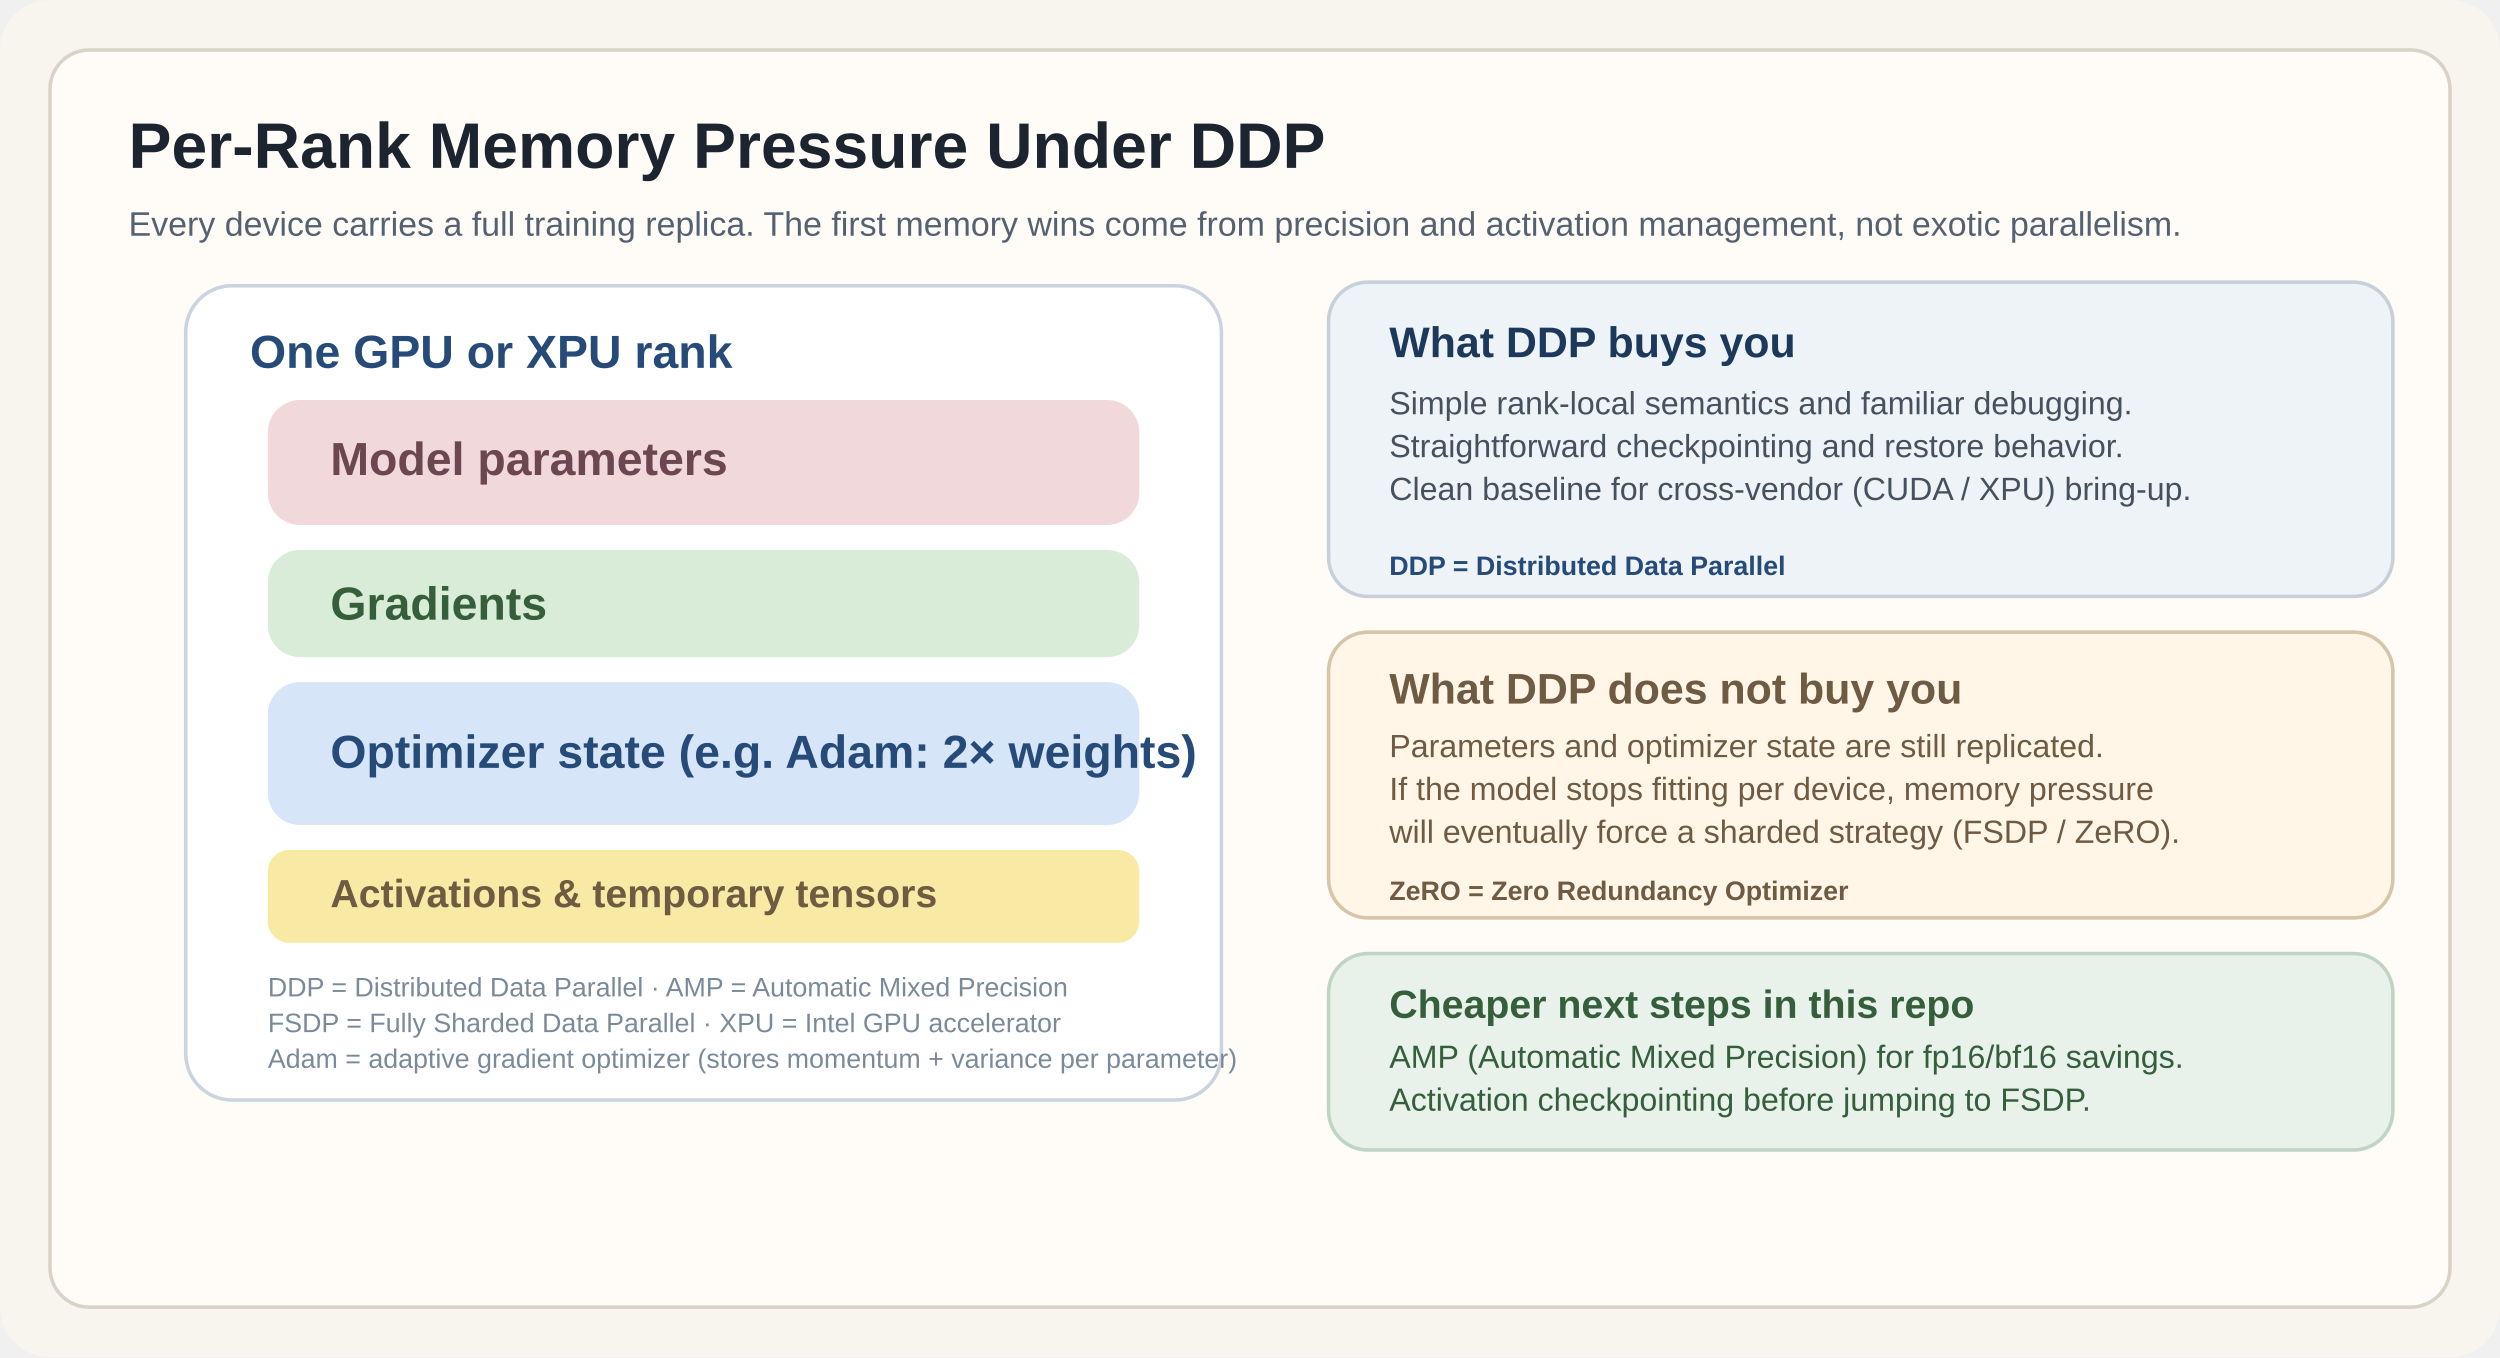
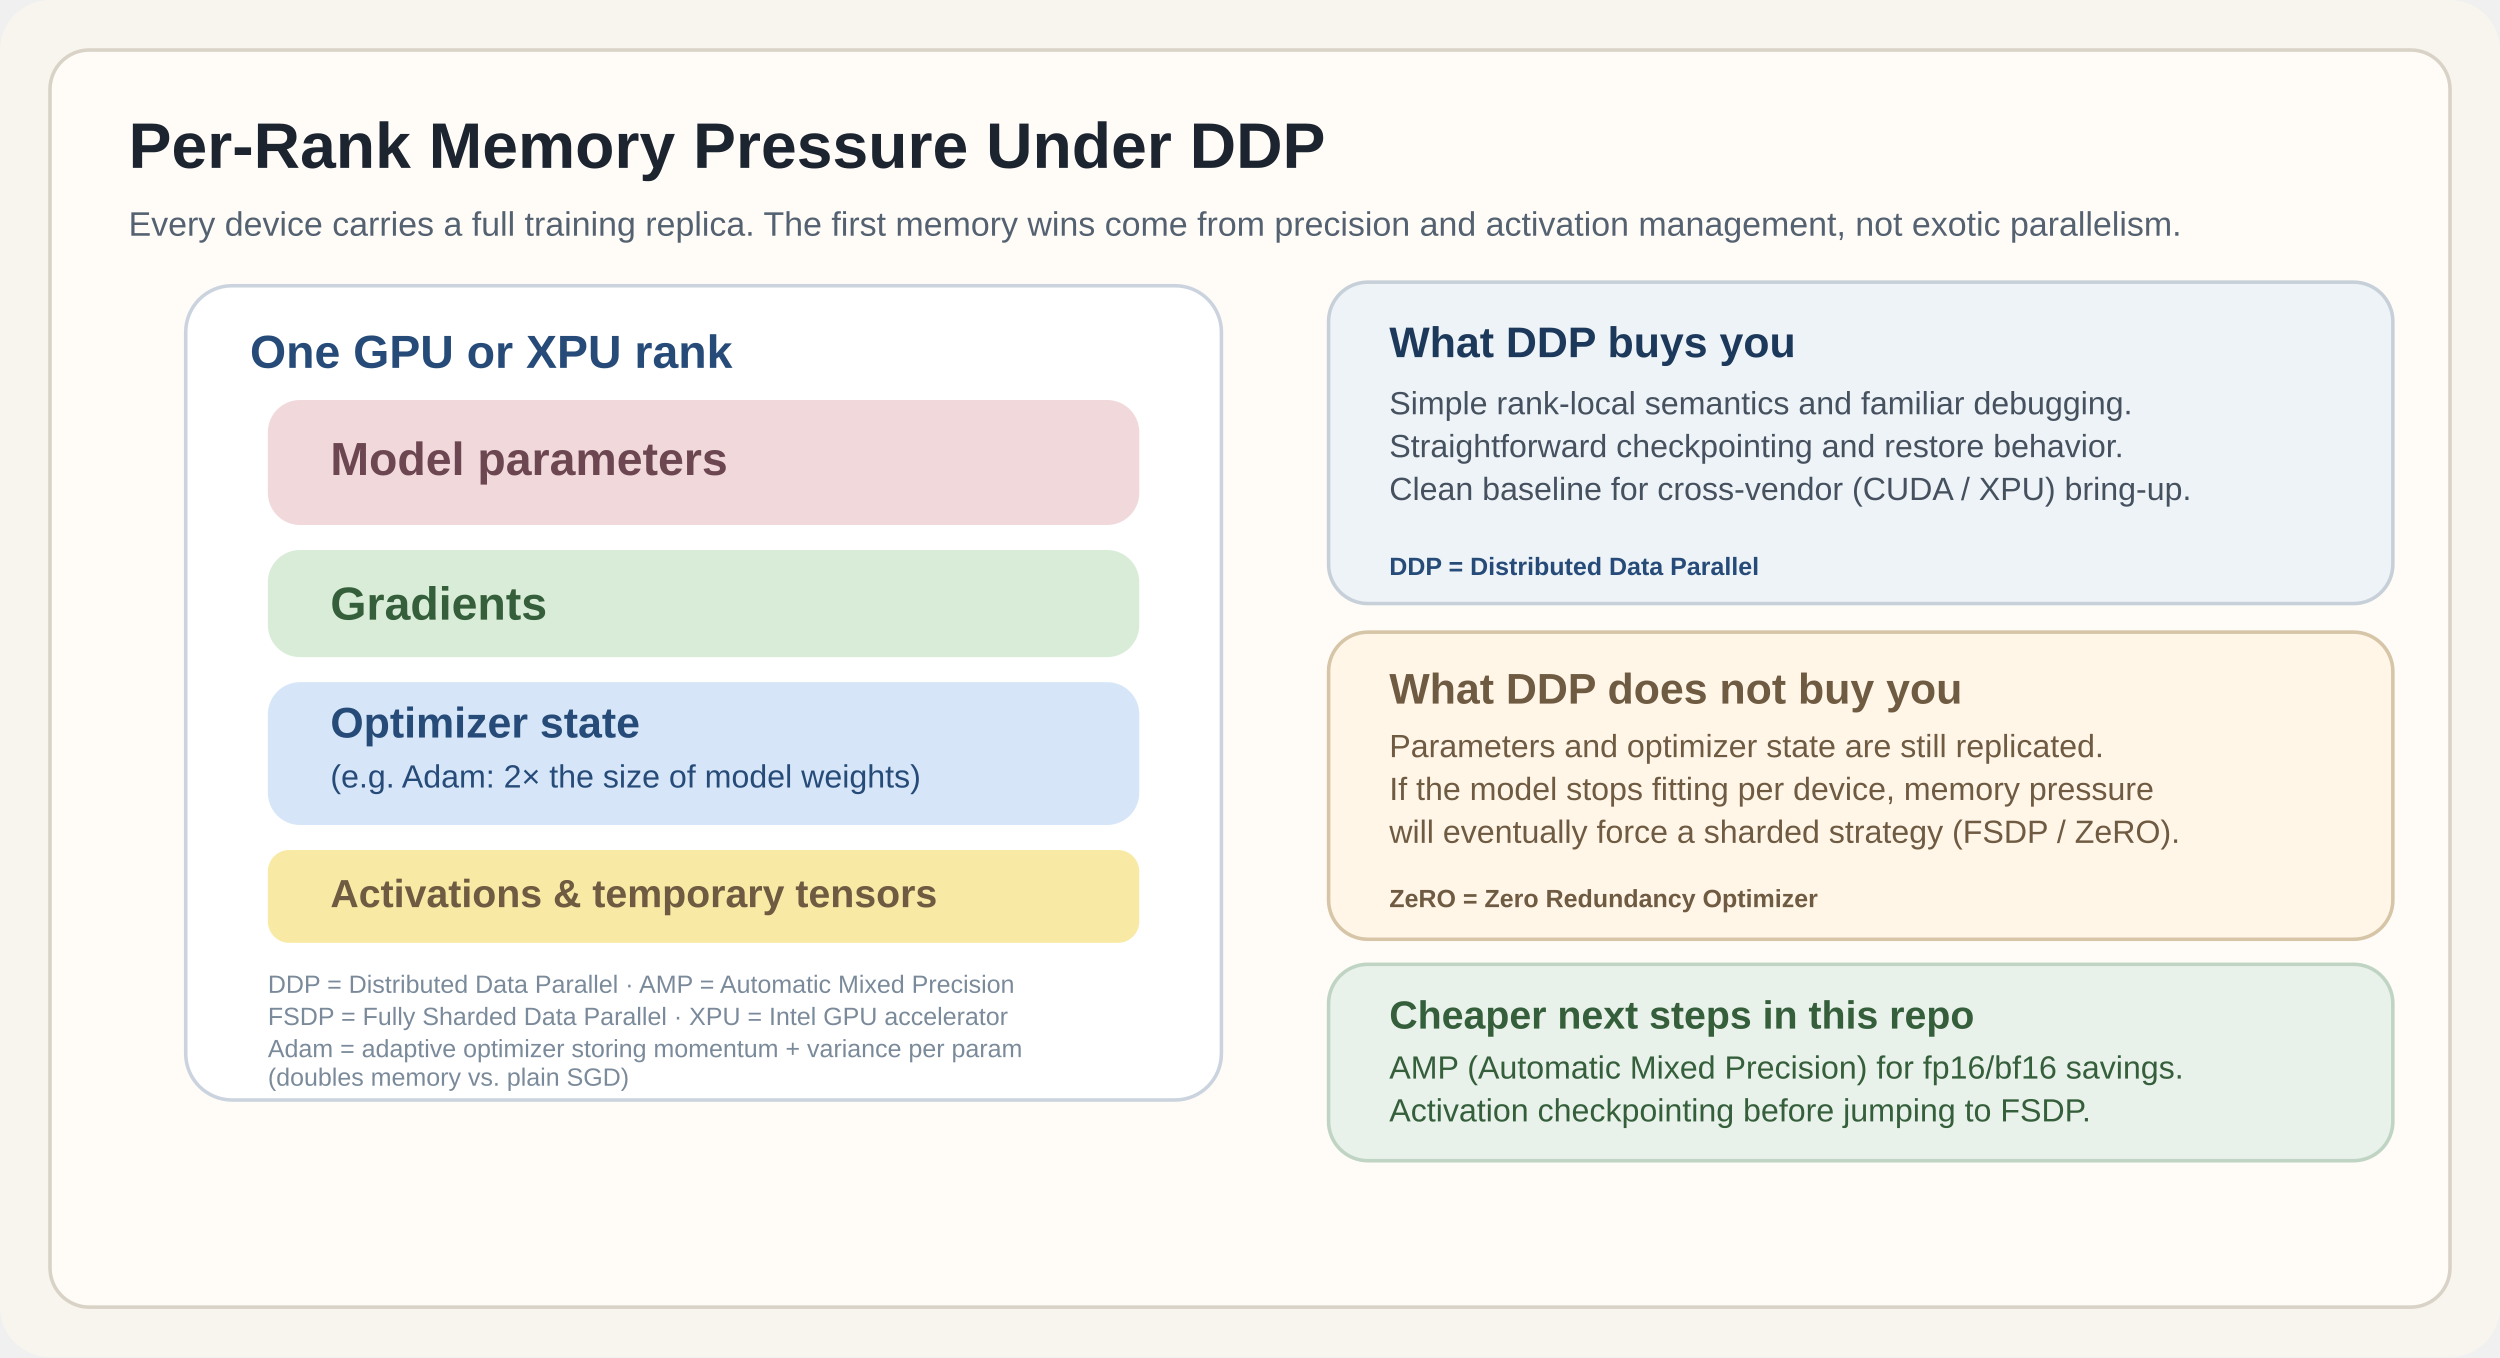
<svg xmlns="http://www.w3.org/2000/svg" viewBox="0 0 1400 760" fill="none" role="img" aria-labelledby="title desc">
  <rect width="1400" height="760" rx="28" fill="#F8F5EF" />
  <rect x="28" y="28" width="1344" height="704" rx="22" fill="#FFFCF8" stroke="#D9D2C6" stroke-width="2" />
  <text x="72" y="94" fill="#1C2430" font-family="IBM Plex Sans, Arial, sans-serif" font-size="36" font-weight="700">Per-Rank Memory Pressure Under DDP</text>
  <text x="72" y="132" fill="#546170" font-family="IBM Plex Sans, Arial, sans-serif" font-size="19">Every device carries a full training replica. The first memory wins come from precision and activation management, not exotic parallelism.</text>
  <rect x="104" y="160" width="580" height="456" rx="26" fill="#FFFFFF" stroke="#CBD4DE" stroke-width="2" />
  <text x="140" y="206" fill="#264B78" font-family="IBM Plex Sans, Arial, sans-serif" font-size="26" font-weight="700">One GPU or XPU rank</text>
  <rect x="150" y="224" width="488" height="70" rx="18" fill="#F1D8DB" />
  <text x="185" y="266" fill="#6C4650" font-family="IBM Plex Sans, Arial, sans-serif" font-size="26" font-weight="700">Model parameters</text>
  <rect x="150" y="308" width="488" height="60" rx="18" fill="#D8ECD8" />
  <text x="185" y="347" fill="#355E3B" font-family="IBM Plex Sans, Arial, sans-serif" font-size="26" font-weight="700">Gradients</text>
  <rect x="150" y="382" width="488" height="80" rx="18" fill="#D6E6F8" />
-   <text x="185" y="430" fill="#264B78" font-family="IBM Plex Sans, Arial, sans-serif" font-size="26" font-weight="700">Optimizer state (e.g. Adam: 2× weights)</text>
+   <text x="185" y="413" fill="#264B78" font-family="IBM Plex Sans, Arial, sans-serif" font-size="24" font-weight="700">Optimizer state</text>
+   <text x="185" y="441" fill="#264B78" font-family="IBM Plex Sans, Arial, sans-serif" font-size="18">(e.g. Adam: 2× the size of model weights)</text>
  <rect x="150" y="476" width="488" height="52" rx="12" fill="#F8EAA4" />
  <text x="185" y="508" fill="#6F5A42" font-family="IBM Plex Sans, Arial, sans-serif" font-size="22" font-weight="700">Activations &amp; temporary tensors</text>
-   <text x="150" y="558" fill="#7A8A9A" font-family="IBM Plex Sans, Arial, sans-serif" font-size="15">DDP = Distributed Data Parallel · AMP = Automatic Mixed Precision</text>
-   <text x="150" y="578" fill="#7A8A9A" font-family="IBM Plex Sans, Arial, sans-serif" font-size="15">FSDP = Fully Sharded Data Parallel · XPU = Intel GPU accelerator</text>
-   <text x="150" y="598" fill="#7A8A9A" font-family="IBM Plex Sans, Arial, sans-serif" font-size="15">Adam = adaptive gradient optimizer (stores momentum + variance per parameter)</text>
-   <rect x="744" y="158" width="596" height="176" rx="22" fill="#EEF3F7" stroke="#C7D0D8" stroke-width="2" />
+   <text x="150" y="556" fill="#7A8A9A" font-family="IBM Plex Sans, Arial, sans-serif" font-size="14">DDP = Distributed Data Parallel · AMP = Automatic Mixed Precision</text>
+   <text x="150" y="574" fill="#7A8A9A" font-family="IBM Plex Sans, Arial, sans-serif" font-size="14">FSDP = Fully Sharded Data Parallel · XPU = Intel GPU accelerator</text>
+   <text x="150" y="592" fill="#7A8A9A" font-family="IBM Plex Sans, Arial, sans-serif" font-size="14">Adam = adaptive optimizer storing momentum + variance per param</text>
+   <text x="150" y="608" fill="#7A8A9A" font-family="IBM Plex Sans, Arial, sans-serif" font-size="14">(doubles memory vs. plain SGD)</text>
+   <rect x="744" y="158" width="596" height="180" rx="22" fill="#EEF3F7" stroke="#C7D0D8" stroke-width="2" />
  <text x="778" y="200" fill="#1C395B" font-family="IBM Plex Sans, Arial, sans-serif" font-size="24" font-weight="700">What DDP buys you</text>
  <text x="778" y="232" fill="#46515F" font-family="IBM Plex Sans, Arial, sans-serif" font-size="18">Simple rank-local semantics and familiar debugging.</text>
  <text x="778" y="256" fill="#46515F" font-family="IBM Plex Sans, Arial, sans-serif" font-size="18">Straightforward checkpointing and restore behavior.</text>
  <text x="778" y="280" fill="#46515F" font-family="IBM Plex Sans, Arial, sans-serif" font-size="18">Clean baseline for cross-vendor (CUDA / XPU) bring-up.</text>
-   <text x="778" y="322" fill="#264B78" font-family="IBM Plex Sans, Arial, sans-serif" font-size="15" font-weight="600">DDP = Distributed Data Parallel</text>
-   <rect x="744" y="354" width="596" height="160" rx="22" fill="#FFF6E8" stroke="#D6C5A7" stroke-width="2" />
+   <text x="778" y="322" fill="#264B78" font-family="IBM Plex Sans, Arial, sans-serif" font-size="14" font-weight="600">DDP = Distributed Data Parallel</text>
+   <rect x="744" y="354" width="596" height="172" rx="22" fill="#FFF6E8" stroke="#D6C5A7" stroke-width="2" />
  <text x="778" y="394" fill="#6F5A42" font-family="IBM Plex Sans, Arial, sans-serif" font-size="24" font-weight="700">What DDP does not buy you</text>
  <text x="778" y="424" fill="#6F5A42" font-family="IBM Plex Sans, Arial, sans-serif" font-size="18">Parameters and optimizer state are still replicated.</text>
  <text x="778" y="448" fill="#6F5A42" font-family="IBM Plex Sans, Arial, sans-serif" font-size="18">If the model stops fitting per device, memory pressure</text>
  <text x="778" y="472" fill="#6F5A42" font-family="IBM Plex Sans, Arial, sans-serif" font-size="18">will eventually force a sharded strategy (FSDP / ZeRO).</text>
-   <text x="778" y="504" fill="#6F5A42" font-family="IBM Plex Sans, Arial, sans-serif" font-size="15" font-weight="600">ZeRO = Zero Redundancy Optimizer</text>
-   <rect x="744" y="534" width="596" height="110" rx="22" fill="#E8F1EA" stroke="#C0D4C3" stroke-width="2" />
-   <text x="778" y="570" fill="#355E3B" font-family="IBM Plex Sans, Arial, sans-serif" font-size="22" font-weight="700">Cheaper next steps in this repo</text>
-   <text x="778" y="598" fill="#355E3B" font-family="IBM Plex Sans, Arial, sans-serif" font-size="18">AMP (Automatic Mixed Precision) for fp16/bf16 savings.</text>
-   <text x="778" y="622" fill="#355E3B" font-family="IBM Plex Sans, Arial, sans-serif" font-size="18">Activation checkpointing before jumping to FSDP.</text>
+   <text x="778" y="508" fill="#6F5A42" font-family="IBM Plex Sans, Arial, sans-serif" font-size="14" font-weight="600">ZeRO = Zero Redundancy Optimizer</text>
+   <rect x="744" y="540" width="596" height="110" rx="22" fill="#E8F1EA" stroke="#C0D4C3" stroke-width="2" />
+   <text x="778" y="576" fill="#355E3B" font-family="IBM Plex Sans, Arial, sans-serif" font-size="22" font-weight="700">Cheaper next steps in this repo</text>
+   <text x="778" y="604" fill="#355E3B" font-family="IBM Plex Sans, Arial, sans-serif" font-size="18">AMP (Automatic Mixed Precision) for fp16/bf16 savings.</text>
+   <text x="778" y="628" fill="#355E3B" font-family="IBM Plex Sans, Arial, sans-serif" font-size="18">Activation checkpointing before jumping to FSDP.</text>
</svg>
